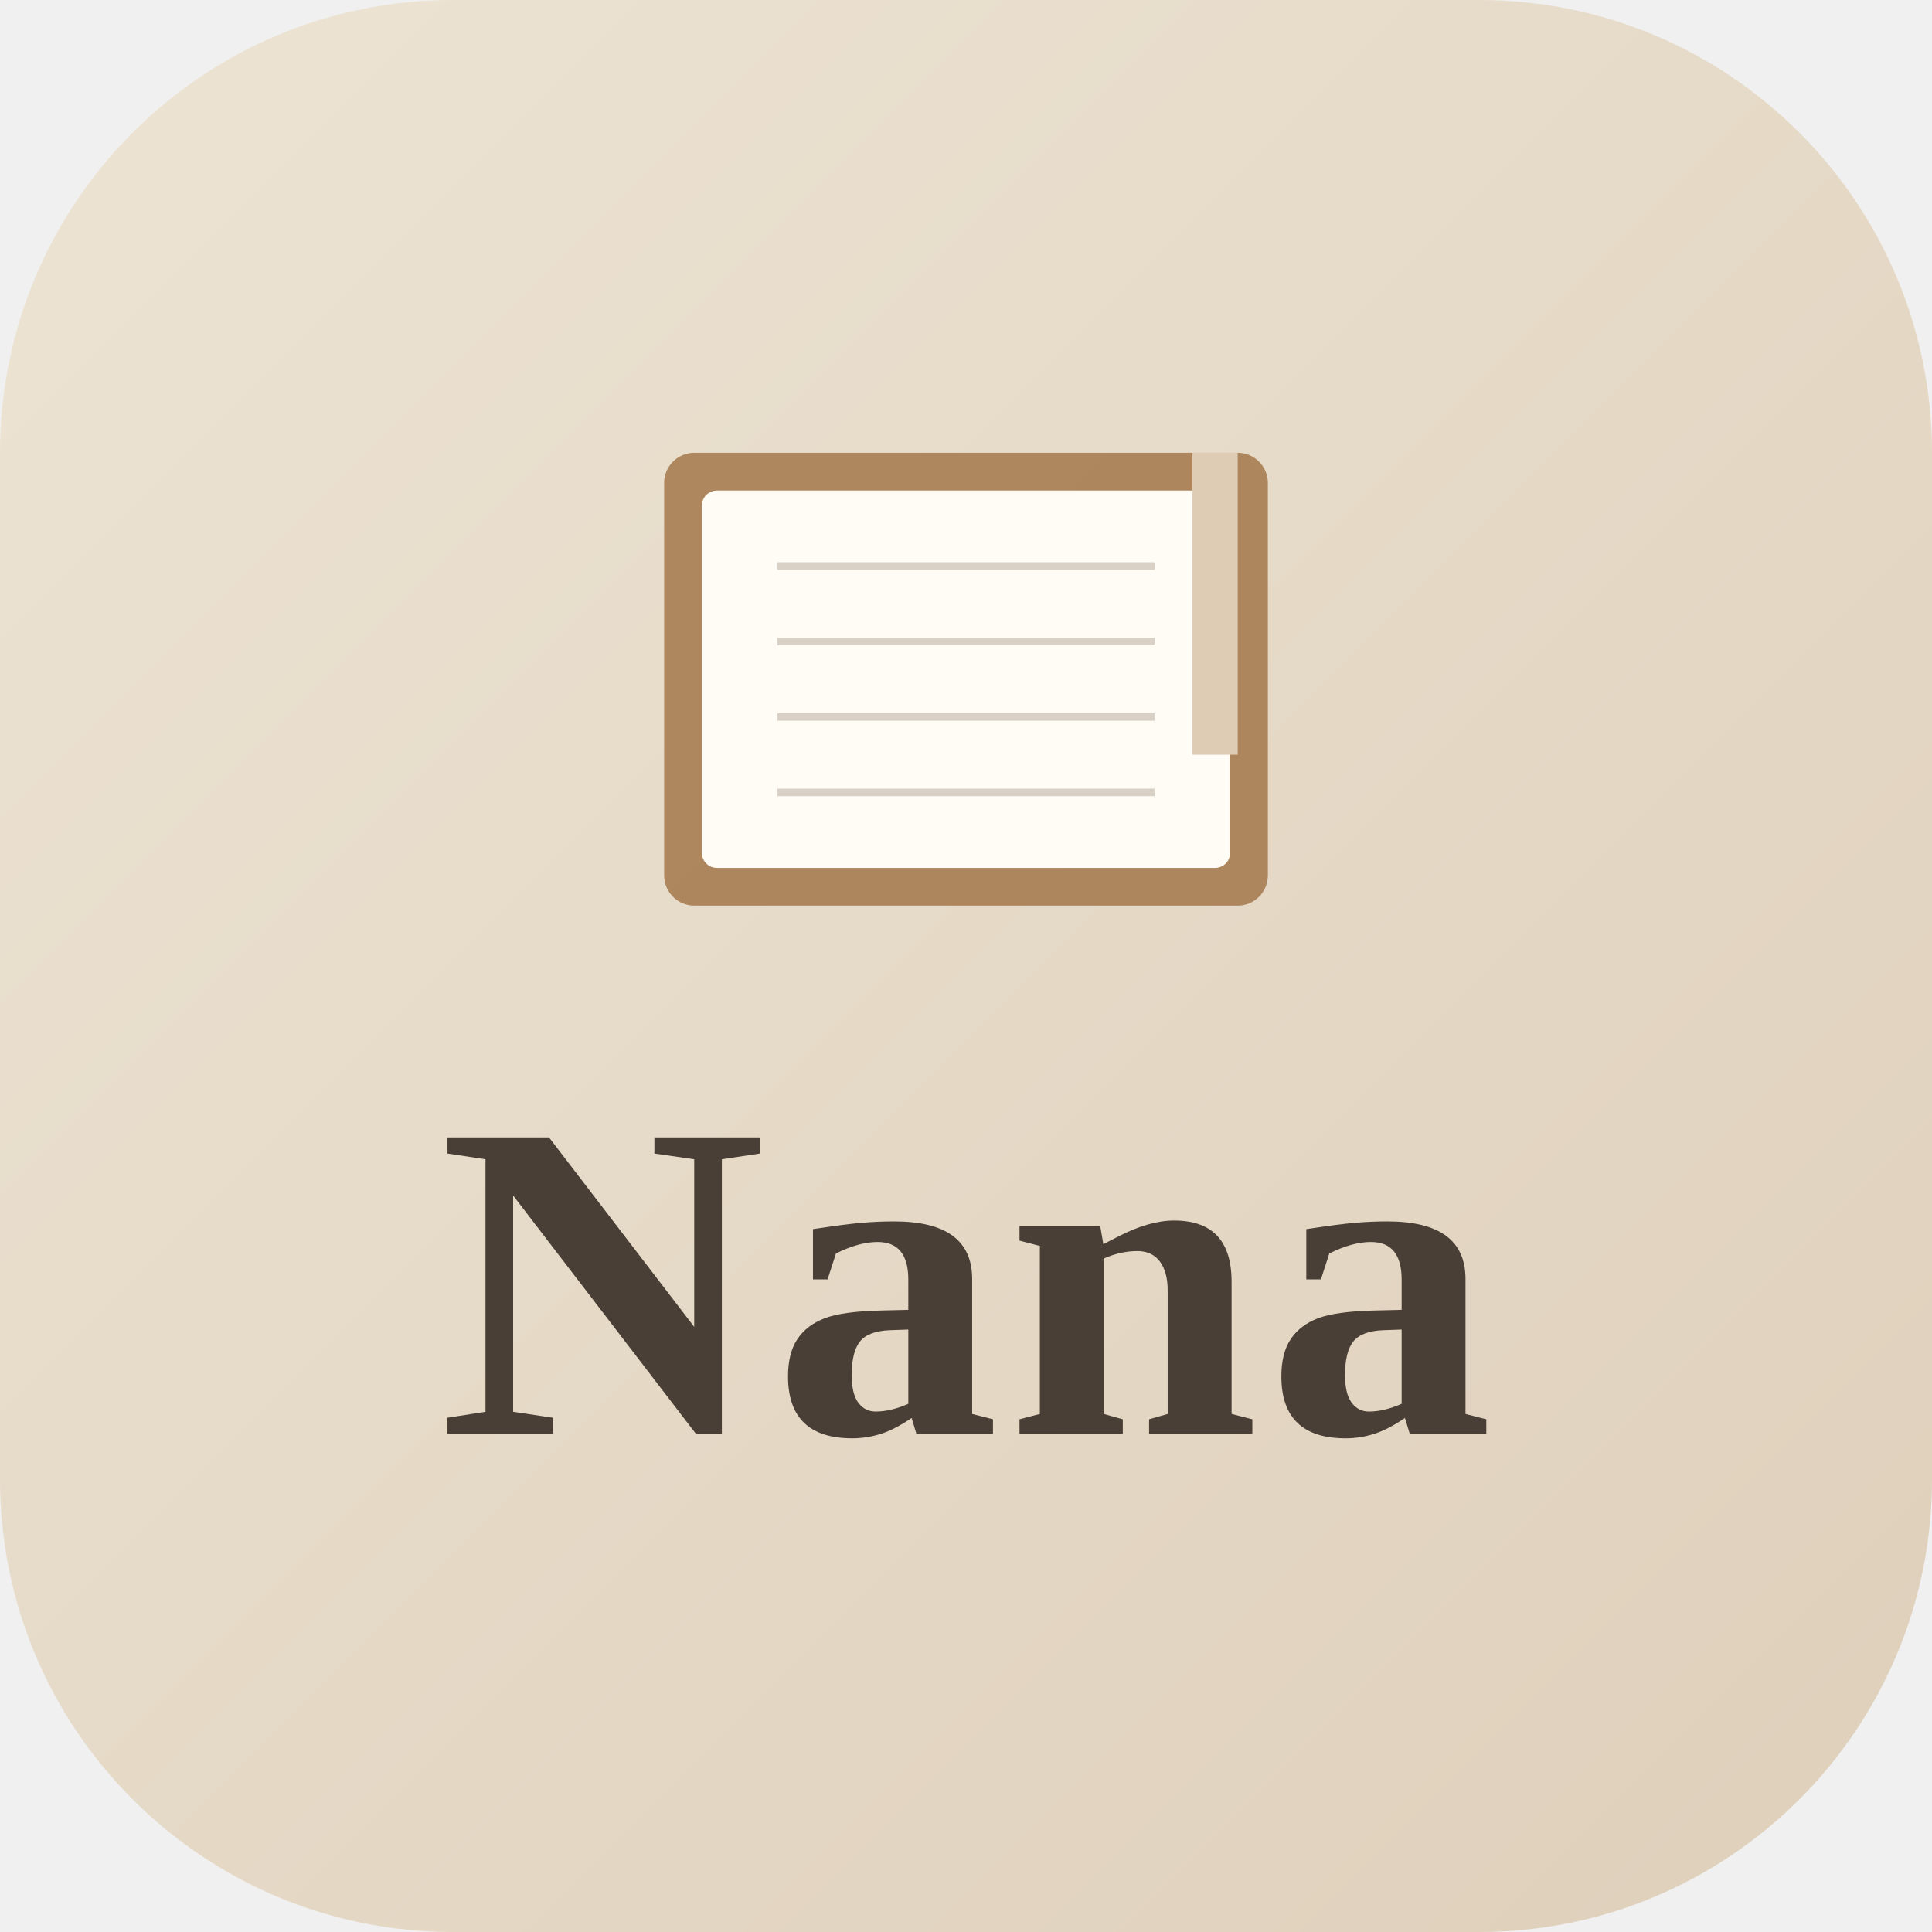
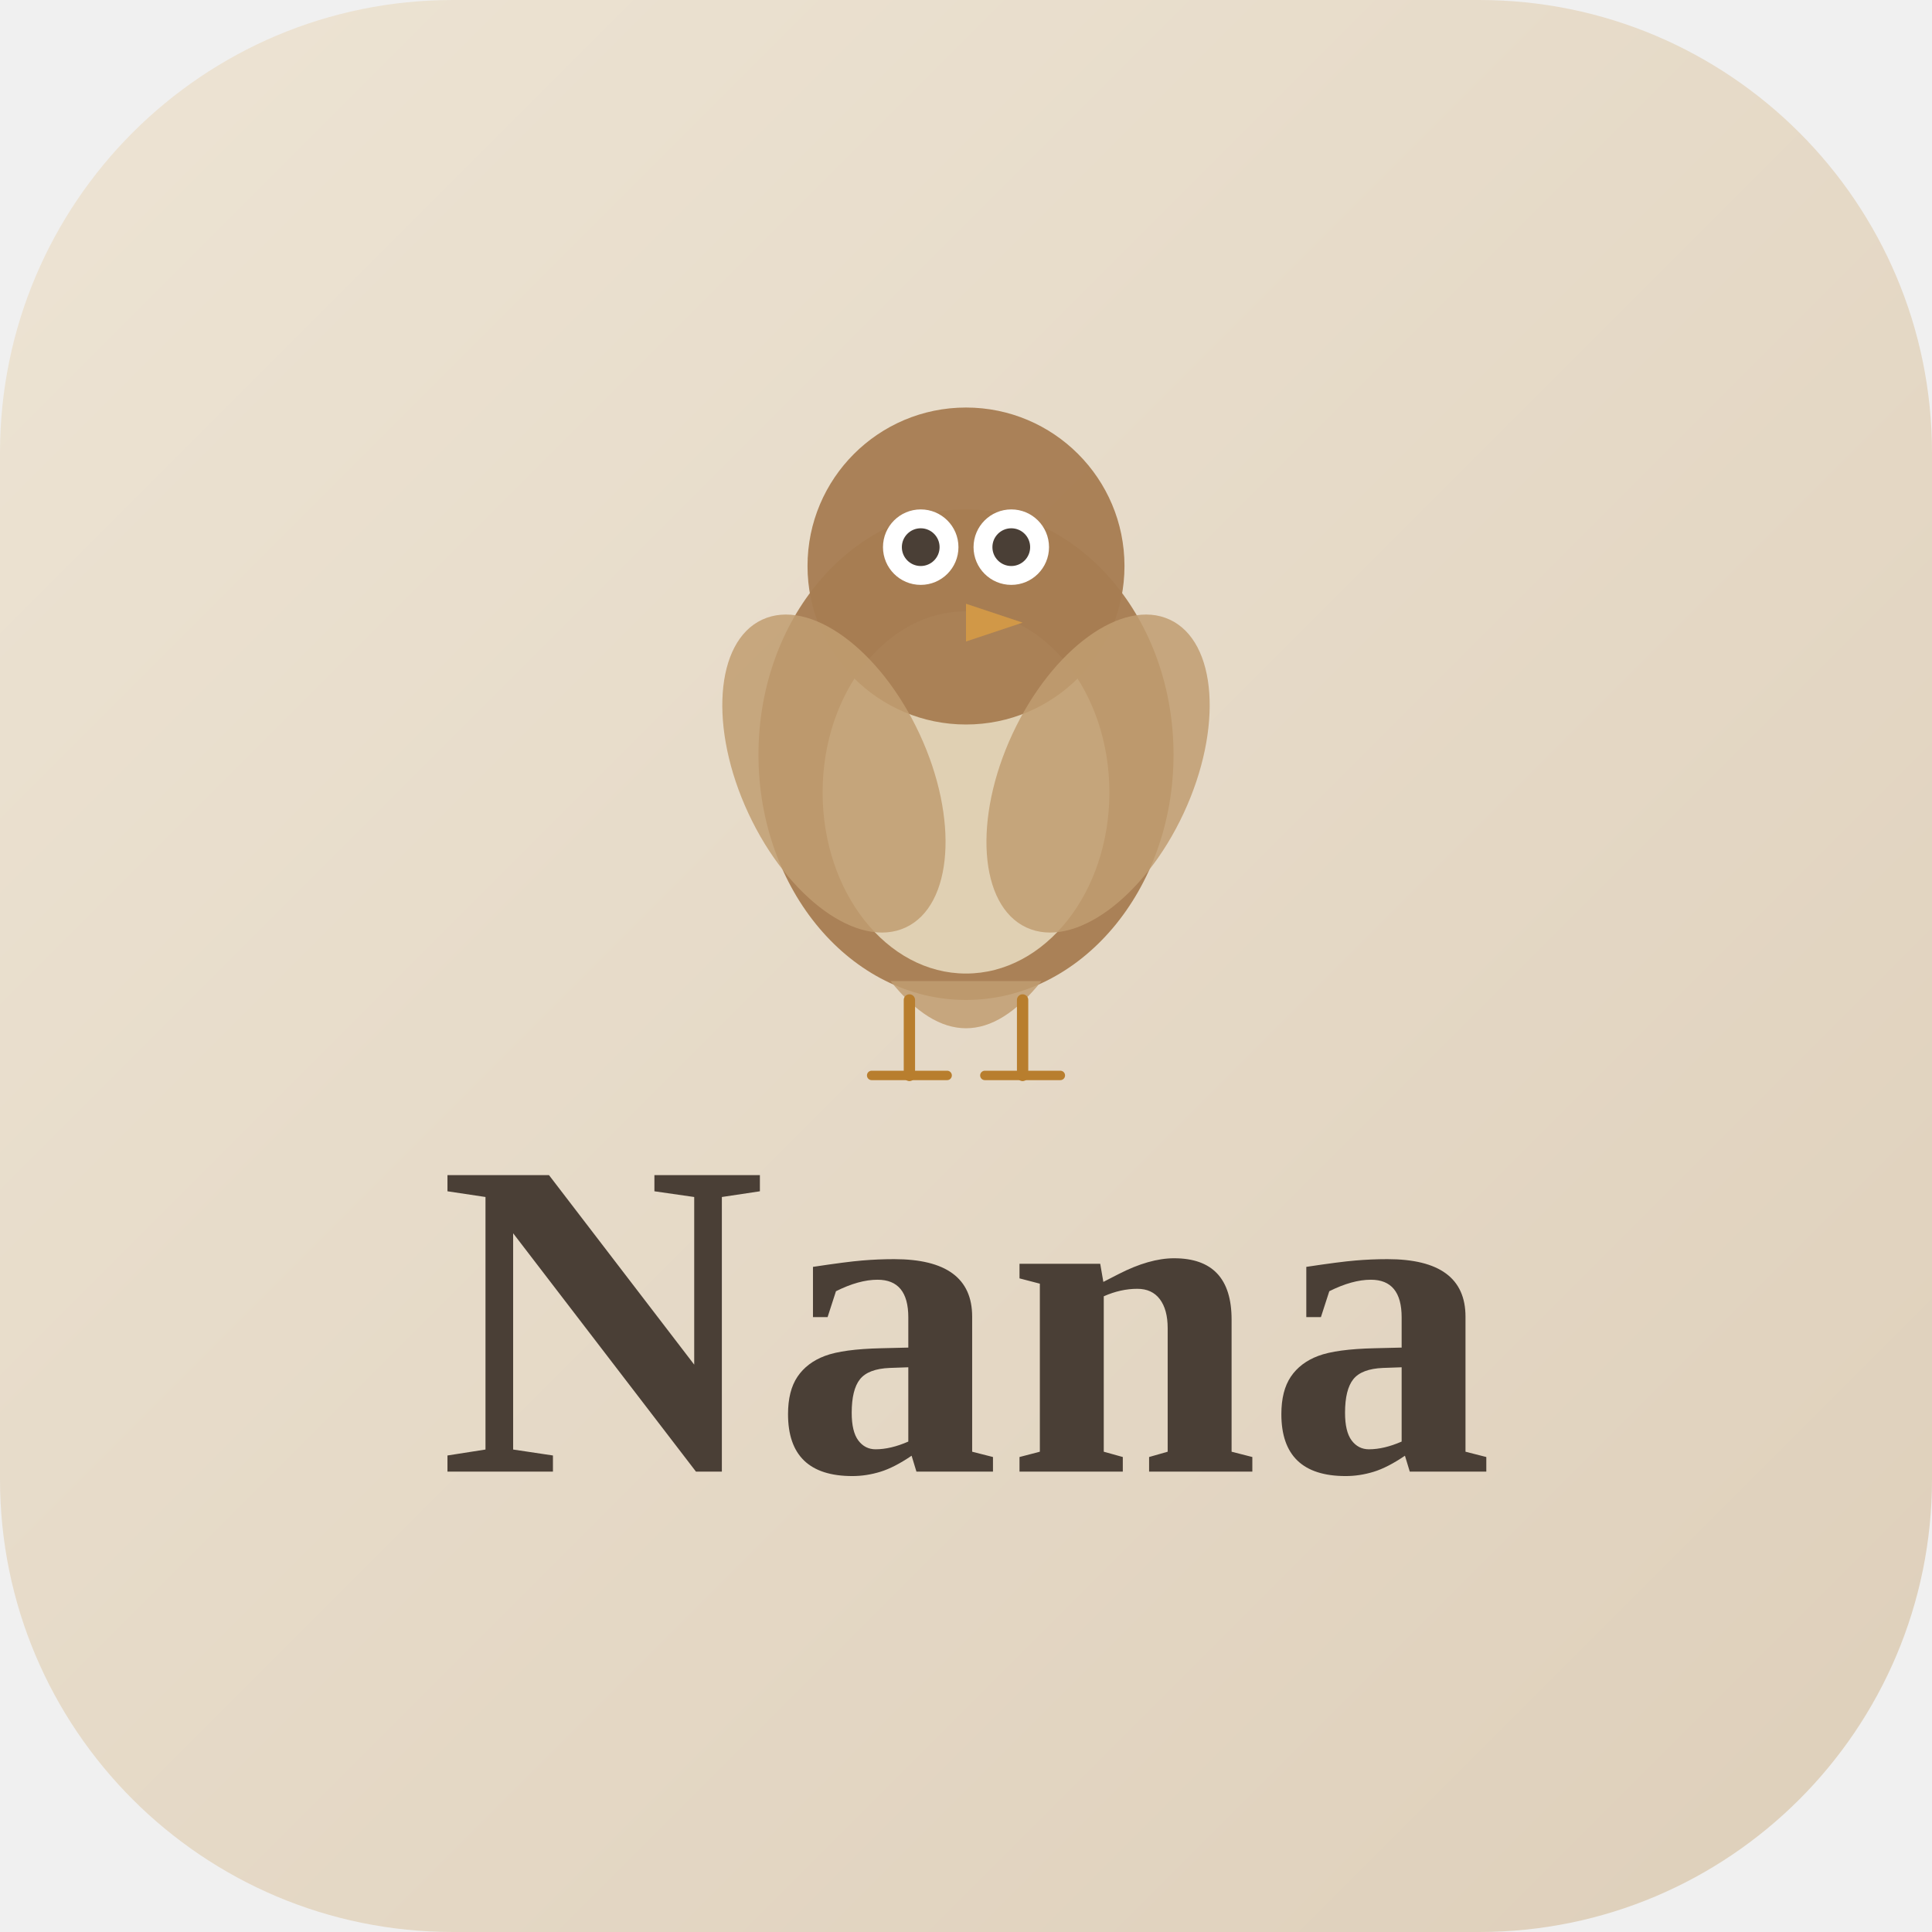
<svg xmlns="http://www.w3.org/2000/svg" viewBox="0 0 512 512">
  <defs>
    <linearGradient id="warmBeigeGradient512" x1="0%" y1="0%" x2="100%" y2="100%">
      <stop offset="0%" style="stop-color:hsl(40 40% 88%);stop-opacity:1" />
      <stop offset="100%" style="stop-color:hsl(35 35% 80%);stop-opacity:1" />
    </linearGradient>
  </defs>
  <rect width="512" height="512" rx="120" fill="url(#warmBeigeGradient512)" />
-   <g transform="translate(256, 180)">
-     <rect x="-80" y="-60" width="160" height="120" rx="8" fill="hsl(30 34% 49%)" opacity="0.9" />
-     <rect x="-70" y="-50" width="140" height="100" rx="4" fill="hsl(42 100% 98%)" />
-     <line x1="-50" y1="-30" x2="50" y2="-30" stroke="hsl(32 18% 42%)" stroke-width="2" opacity="0.3" />
-     <line x1="-50" y1="-10" x2="50" y2="-10" stroke="hsl(32 18% 42%)" stroke-width="2" opacity="0.3" />
-     <line x1="-50" y1="10" x2="50" y2="10" stroke="hsl(32 18% 42%)" stroke-width="2" opacity="0.3" />
-     <line x1="-50" y1="30" x2="50" y2="30" stroke="hsl(32 18% 42%)" stroke-width="2" opacity="0.3" />
-     <rect x="60" y="-60" width="12" height="80" fill="hsl(33 39% 79%)" />
+   <g transform="translate(256, 200)">
+     <ellipse cx="0" cy="0" rx="55" ry="65" fill="hsl(30 34% 49%)" opacity="0.95" />
+     <ellipse cx="0" cy="10" rx="38" ry="48" fill="hsl(40 45% 82%)" opacity="0.9" />
+     <circle cx="0" cy="-50" r="42" fill="hsl(30 34% 49%)" opacity="0.95" />
+     <circle cx="-12" cy="-55" r="10" fill="white" />
+     <circle cx="-12" cy="-55" r="5" fill="hsl(28 16% 25%)" />
+     <circle cx="12" cy="-55" r="10" fill="white" />
+     <circle cx="12" cy="-55" r="5" fill="hsl(28 16% 25%)" />
+     <path d="M 0,-40 L 15,-35 L 0,-30 Z" fill="hsl(35 60% 55%)" />
+     <ellipse cx="-35" cy="5" rx="25" ry="45" fill="hsl(33 39% 60%)" opacity="0.85" transform="rotate(-25 -35 5)" />
+     <ellipse cx="35" cy="5" rx="25" ry="45" fill="hsl(33 39% 60%)" opacity="0.85" transform="rotate(25 35 5)" />
+     <path d="M -20,60 Q 0,85 20,60" fill="hsl(33 39% 60%)" opacity="0.85" />
+     <line x1="-15" y1="65" x2="-15" y2="85" stroke="hsl(35 60% 45%)" stroke-width="3" stroke-linecap="round" />
+     <line x1="15" y1="65" x2="15" y2="85" stroke="hsl(35 60% 45%)" stroke-width="3" stroke-linecap="round" />
+     <path d="M -15,85 L -25,85 M -15,85 L -15,85 M -15,85 L -5,85" stroke="hsl(35 60% 45%)" stroke-width="2.5" stroke-linecap="round" fill="none" />
+     <path d="M 15,85 L 5,85 M 15,85 L 15,85 M 15,85 L 25,85" stroke="hsl(35 60% 45%)" stroke-width="2.5" stroke-linecap="round" fill="none" />
  </g>
-   <text x="256" y="380" font-size="120" font-weight="700" text-anchor="middle" font-family="Georgia, 'Times New Roman', serif" fill="hsl(28 16% 25%)" letter-spacing="2">Nana</text>
+   <text x="256" y="390" font-size="120" font-weight="700" text-anchor="middle" font-family="Georgia, 'Times New Roman', serif" fill="hsl(28 16% 25%)" letter-spacing="2">Nana</text>
</svg>
